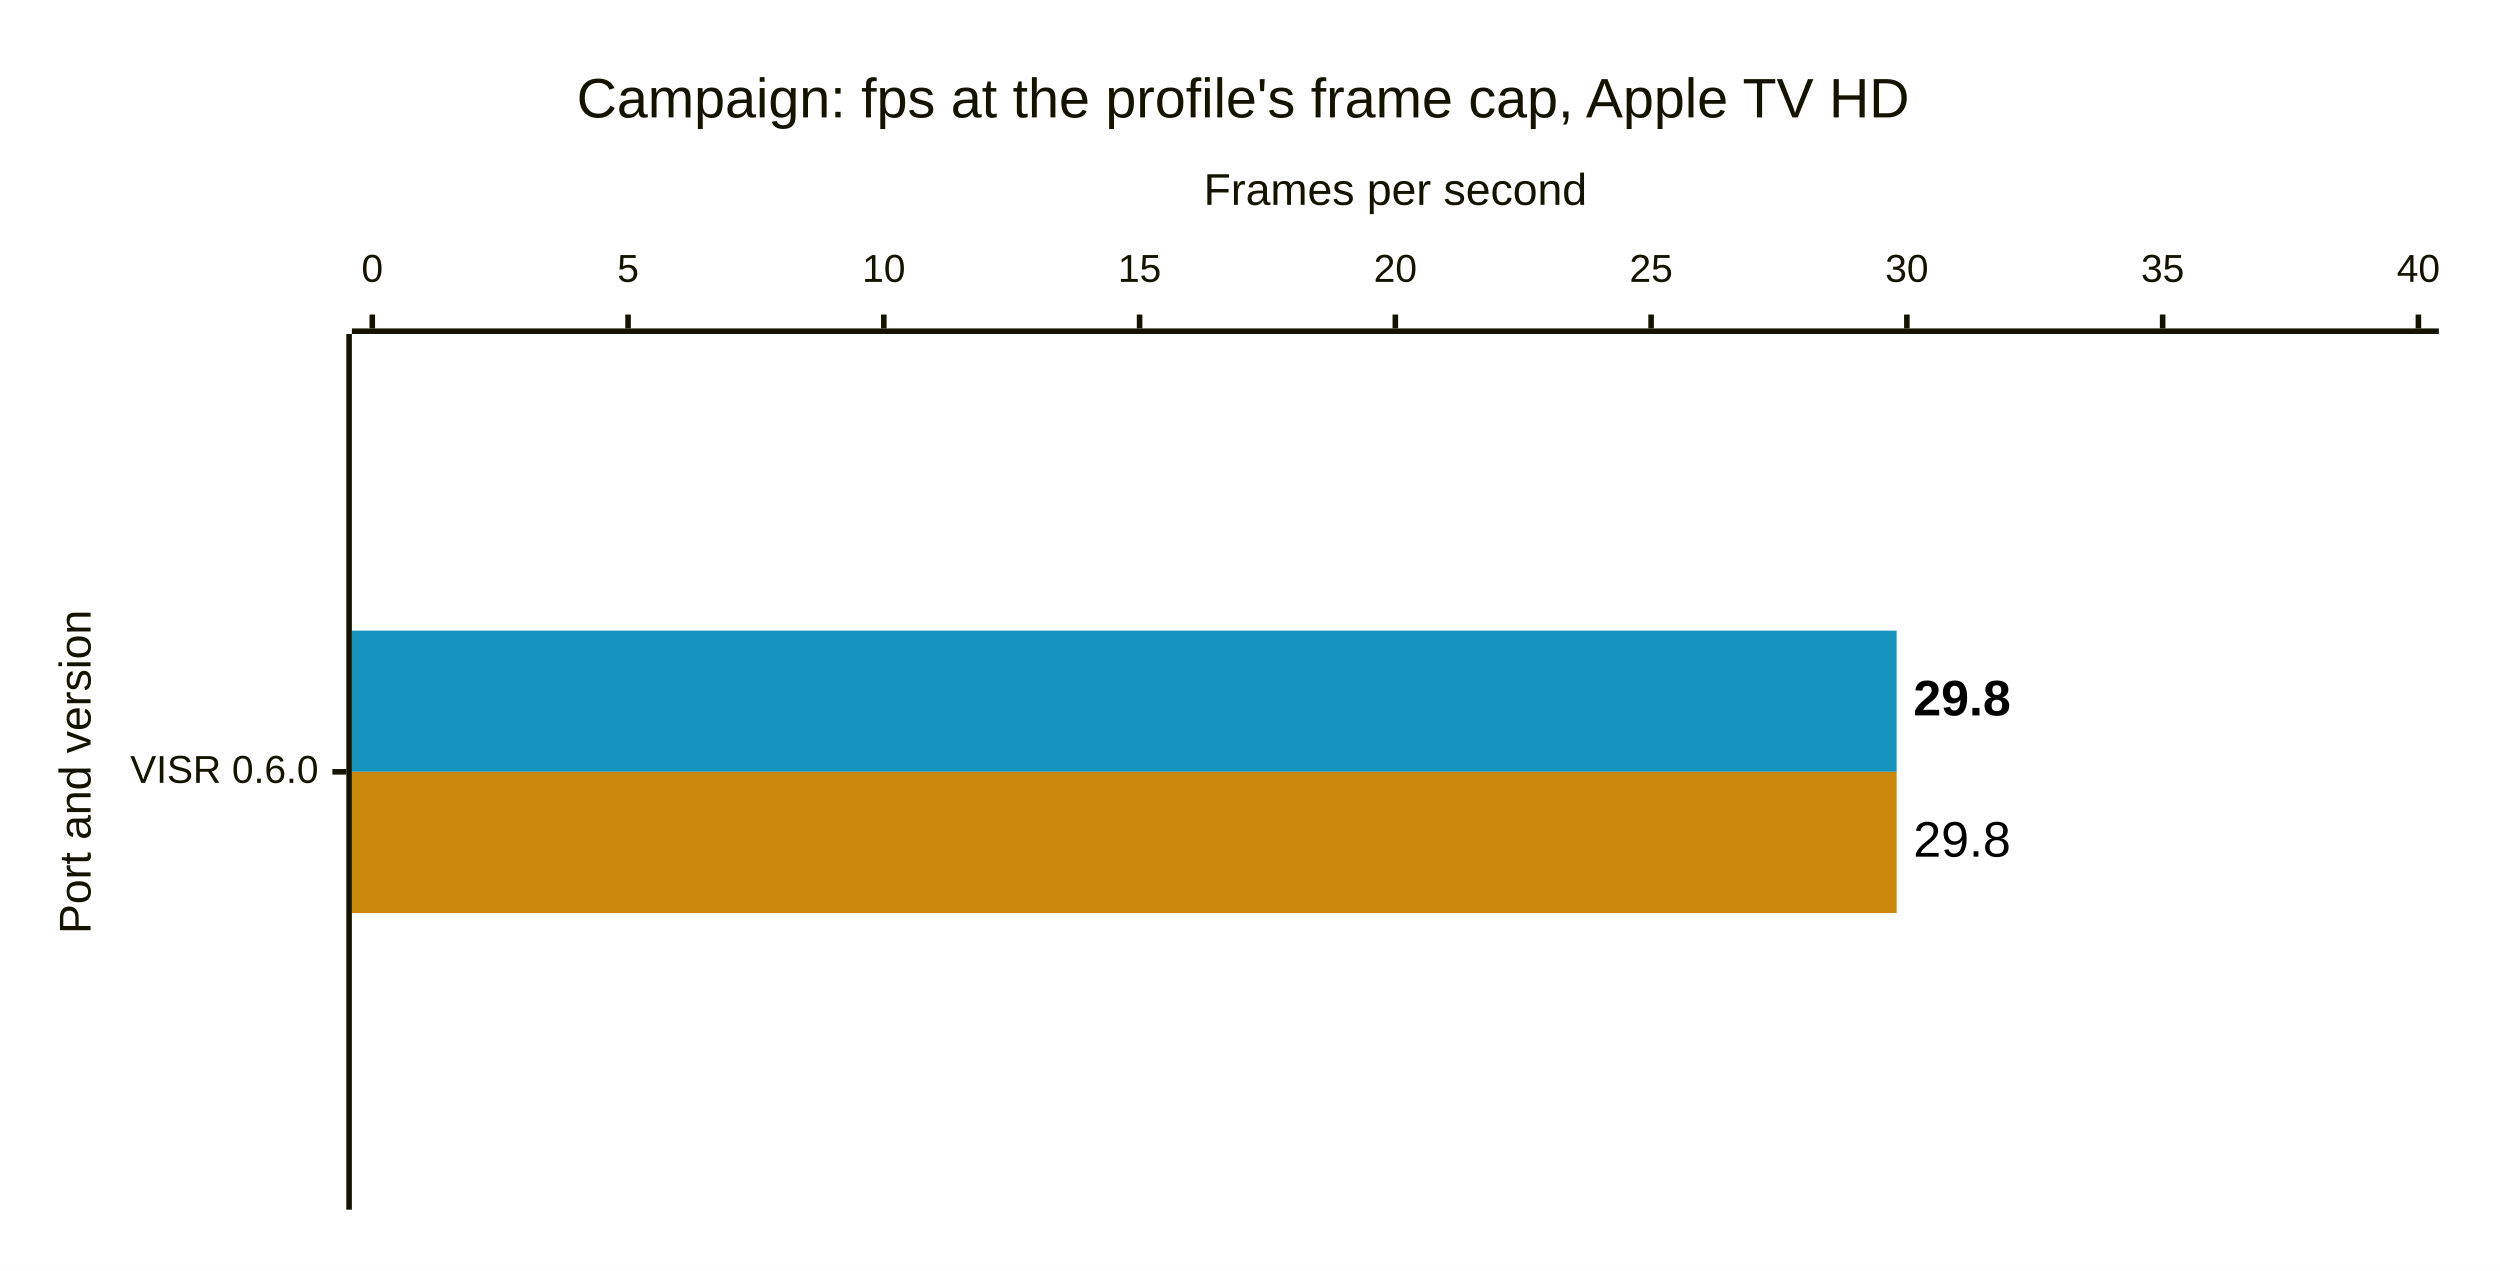
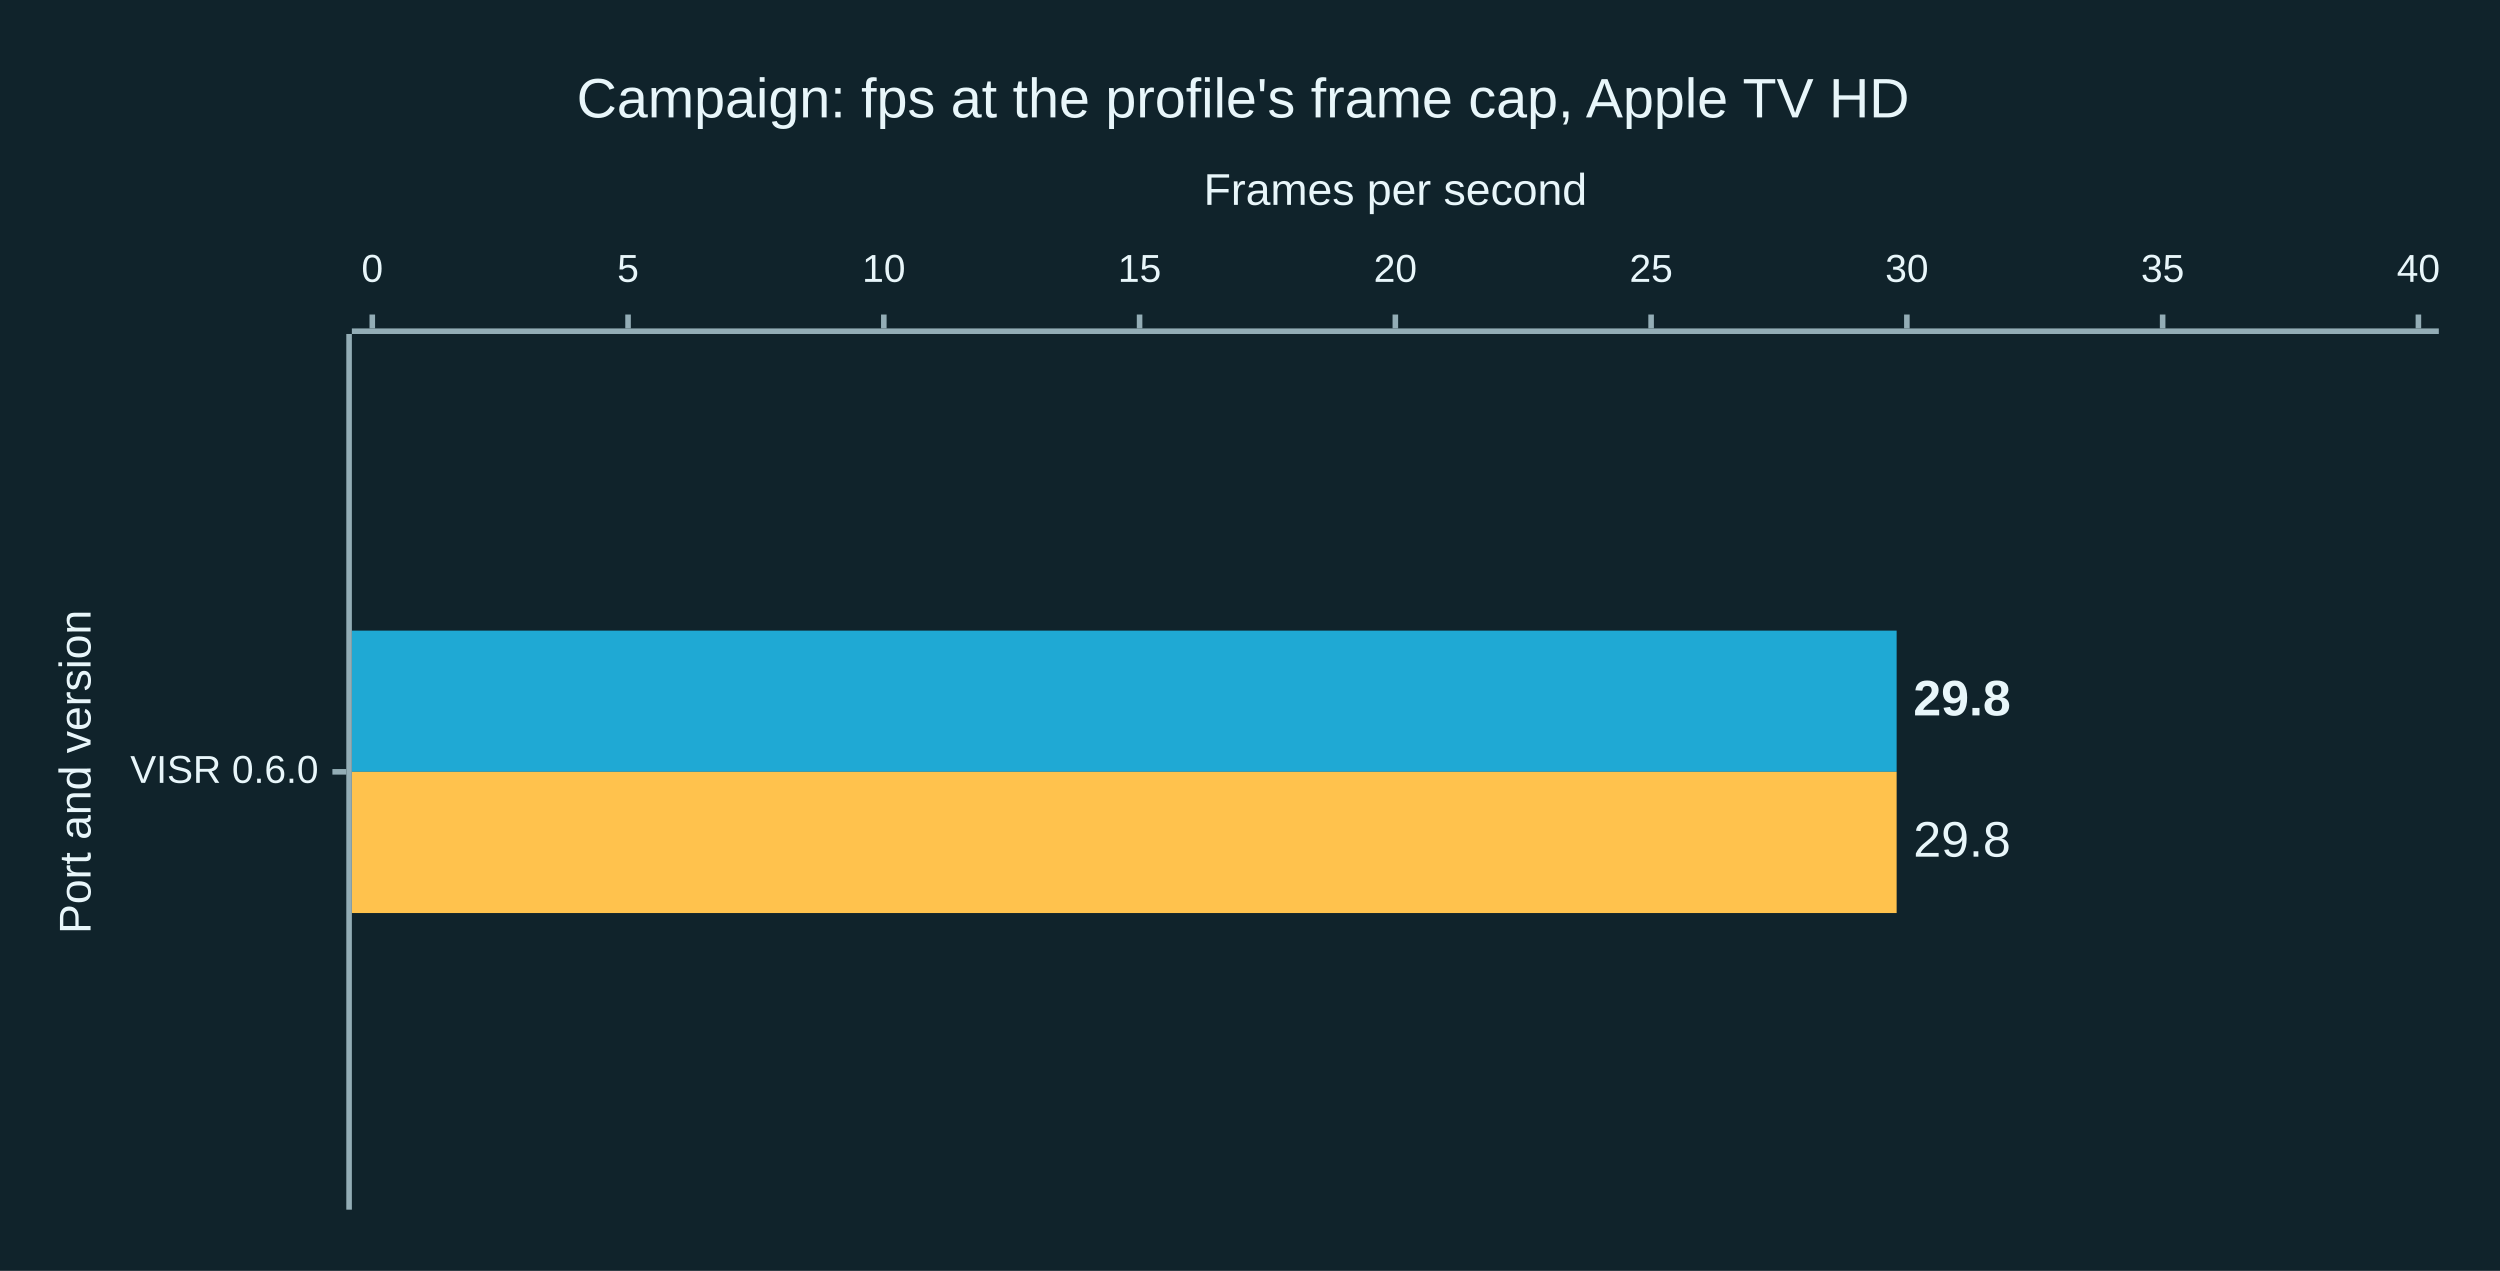
- <svg xmlns="http://www.w3.org/2000/svg" id="static" width="100%" style="max-width: 899px;" viewBox="-17 -15 899 457" role="graphics-document document" aria-roledescription="xychart">
-   <style>#static{font-family:"trebuchet ms",verdana,arial,sans-serif;font-size:16px;fill:#333;}@keyframes edge-animation-frame{from{stroke-dashoffset:0;}}@keyframes dash{to{stroke-dashoffset:0;}}#static .edge-animation-slow{stroke-dasharray:9,5!important;stroke-dashoffset:900;animation:dash 50s linear infinite;stroke-linecap:round;}#static .edge-animation-fast{stroke-dasharray:9,5!important;stroke-dashoffset:900;animation:dash 20s linear infinite;stroke-linecap:round;}#static .error-icon{fill:#552222;}#static .error-text{fill:#552222;stroke:#552222;}#static .edge-thickness-normal{stroke-width:1px;}#static .edge-thickness-thick{stroke-width:3.5px;}#static .edge-pattern-solid{stroke-dasharray:0;}#static .edge-thickness-invisible{stroke-width:0;fill:none;}#static .edge-pattern-dashed{stroke-dasharray:3;}#static .edge-pattern-dotted{stroke-dasharray:2;}#static .marker{fill:#333333;stroke:#333333;}#static .marker.cross{stroke:#333333;}#static svg{font-family:"trebuchet ms",verdana,arial,sans-serif;font-size:16px;}#static p{margin:0;}#static :root{--mermaid-font-family:"trebuchet ms",verdana,arial,sans-serif;}</style>
+ <svg xmlns="http://www.w3.org/2000/svg" color="#e8f6fa" id="static" width="100%" style="max-width: 899px;" viewBox="-17 -15 899 457" role="graphics-document document" aria-roledescription="xychart">
+   <style>#static{font-family:"trebuchet ms",verdana,arial,sans-serif;font-size:16px;fill:#333;}@keyframes edge-animation-frame{from{stroke-dashoffset:0;}}@keyframes dash{to{stroke-dashoffset:0;}}#static .edge-animation-slow{stroke-dasharray:9,5!important;stroke-dashoffset:900;animation:dash 50s linear infinite;stroke-linecap:round;}#static .edge-animation-fast{stroke-dasharray:9,5!important;stroke-dashoffset:900;animation:dash 20s linear infinite;stroke-linecap:round;}#static .error-icon{fill:hsl(220.588, 100%, 98.333%);}#static .error-text{fill:rgb(8.5, 5.75, 0);stroke:rgb(8.5, 5.75, 0);}#static .edge-thickness-normal{stroke-width:1px;}#static .edge-thickness-thick{stroke-width:3.5px;}#static .edge-pattern-solid{stroke-dasharray:0;}#static .edge-thickness-invisible{stroke-width:0;fill:none;}#static .edge-pattern-dashed{stroke-dasharray:3;}#static .edge-pattern-dotted{stroke-dasharray:2;}#static .marker{fill:#0b0b0b;stroke:#0b0b0b;}#static .marker.cross{stroke:#0b0b0b;}#static svg{font-family:"trebuchet ms",verdana,arial,sans-serif;font-size:16px;}#static p{margin:0;}#static :root{--mermaid-font-family:"trebuchet ms",verdana,arial,sans-serif;}</style>
  <g />
  <g class="main">
-     <rect width="899" height="457" class="background" fill="white" x="-17" y="-15" />
+     <rect width="899" height="457" class="background" fill="#10232b" x="-17" y="-15" />
    <g class="chart-title">
-       <text x="0" y="0" fill="#131300" font-size="20" dominant-baseline="middle" text-anchor="middle" transform="translate(430, 21.55078) rotate(0)">Campaign: fps at the profile's frame cap, Apple TV HD</text>
+       <text x="0" y="0" fill="#e8f6fa" font-size="20" dominant-baseline="middle" text-anchor="middle" transform="translate(430, 21.55078) rotate(0)">Campaign: fps at the profile's frame cap, Apple TV HD</text>
    </g>
    <g class="plot">
      <g class="bar-plot-0">
-         <rect x="109.531" y="211.774" width="555.501" height="50.777" fill="#1593bd" stroke="#1593bd" stroke-width="0" />
+         <rect x="109.531" y="211.774" width="555.501" height="50.777" fill="#1fa9d4" stroke="#1fa9d4" stroke-width="0" />
      </g>
      <g class="bar-plot-1">
-         <rect x="109.531" y="262.551" width="555.501" height="50.777" fill="#c8870a" stroke="#c8870a" stroke-width="0" />
+         <rect x="109.531" y="262.551" width="555.501" height="50.777" fill="#ffc24d" stroke="#ffc24d" stroke-width="0" />
      </g>
      <text x="671.032" y="237.162" dominant-baseline="middle" fill="currentColor" font-size="18" font-weight="600" class="bar-value">29.8</text>
      <text x="671.032" y="287.939" dominant-baseline="middle" fill="currentColor" font-size="18" font-weight="400" class="bar-value">29.8</text>
    </g>
    <g class="left-axis">
      <g class="axisl-line">
-         <path d="M 108.531,105.102 L 108.531,420" fill="none" stroke="#131300" stroke-width="2" />
+         <path d="M 108.531,105.102 L 108.531,420" fill="none" stroke="#93adb6" stroke-width="2" />
      </g>
      <g class="label">
-         <text x="0" y="0" fill="#131300" font-size="14" dominant-baseline="middle" text-anchor="end" transform="translate(97.53125, 262.5508) rotate(0)">VISR 0.6.0</text>
+         <text x="0" y="0" fill="#e8f6fa" font-size="14" dominant-baseline="middle" text-anchor="end" transform="translate(97.53125, 262.5508) rotate(0)">VISR 0.6.0</text>
      </g>
      <g class="ticks">
-         <path d="M 107.531,262.551 L 102.531,262.551" fill="none" stroke="#131300" stroke-width="2" />
+         <path d="M 107.531,262.551 L 102.531,262.551" fill="none" stroke="#93adb6" stroke-width="2" />
      </g>
      <g class="title">
-         <text x="0" y="0" fill="#131300" font-size="16" dominant-baseline="text-before-edge" text-anchor="middle" transform="translate(5, 262.5508) rotate(270)">Port and version</text>
+         <text x="0" y="0" fill="#e8f6fa" font-size="16" dominant-baseline="text-before-edge" text-anchor="middle" transform="translate(5, 262.5508) rotate(270)">Port and version</text>
      </g>
    </g>
    <g class="top-axis">
      <g class="axis-line">
-         <path d="M 109.531,104.102 L 860,104.102" fill="none" stroke="#131300" stroke-width="2" />
+         <path d="M 109.531,104.102 L 860,104.102" fill="none" stroke="#93adb6" stroke-width="2" />
      </g>
      <g class="label">
-         <text x="0" y="0" fill="#131300" font-size="14" dominant-baseline="text-before-edge" text-anchor="middle" transform="translate(116.875, 77.10156) rotate(0)">0</text>
-         <text x="0" y="0" fill="#131300" font-size="14" dominant-baseline="text-before-edge" text-anchor="middle" transform="translate(208.8477, 77.10156) rotate(0)">5</text>
-         <text x="0" y="0" fill="#131300" font-size="14" dominant-baseline="text-before-edge" text-anchor="middle" transform="translate(300.8203, 77.10156) rotate(0)">10</text>
-         <text x="0" y="0" fill="#131300" font-size="14" dominant-baseline="text-before-edge" text-anchor="middle" transform="translate(392.793, 77.10156) rotate(0)">15</text>
-         <text x="0" y="0" fill="#131300" font-size="14" dominant-baseline="text-before-edge" text-anchor="middle" transform="translate(484.7656, 77.10156) rotate(0)">20</text>
-         <text x="0" y="0" fill="#131300" font-size="14" dominant-baseline="text-before-edge" text-anchor="middle" transform="translate(576.7383, 77.10156) rotate(0)">25</text>
-         <text x="0" y="0" fill="#131300" font-size="14" dominant-baseline="text-before-edge" text-anchor="middle" transform="translate(668.7109, 77.10156) rotate(0)">30</text>
-         <text x="0" y="0" fill="#131300" font-size="14" dominant-baseline="text-before-edge" text-anchor="middle" transform="translate(760.6836, 77.10156) rotate(0)">35</text>
-         <text x="0" y="0" fill="#131300" font-size="14" dominant-baseline="text-before-edge" text-anchor="middle" transform="translate(852.6562, 77.10156) rotate(0)">40</text>
+         <text x="0" y="0" fill="#e8f6fa" font-size="14" dominant-baseline="text-before-edge" text-anchor="middle" transform="translate(116.875, 77.10156) rotate(0)">0</text>
+         <text x="0" y="0" fill="#e8f6fa" font-size="14" dominant-baseline="text-before-edge" text-anchor="middle" transform="translate(208.8477, 77.10156) rotate(0)">5</text>
+         <text x="0" y="0" fill="#e8f6fa" font-size="14" dominant-baseline="text-before-edge" text-anchor="middle" transform="translate(300.8203, 77.10156) rotate(0)">10</text>
+         <text x="0" y="0" fill="#e8f6fa" font-size="14" dominant-baseline="text-before-edge" text-anchor="middle" transform="translate(392.793, 77.10156) rotate(0)">15</text>
+         <text x="0" y="0" fill="#e8f6fa" font-size="14" dominant-baseline="text-before-edge" text-anchor="middle" transform="translate(484.7656, 77.10156) rotate(0)">20</text>
+         <text x="0" y="0" fill="#e8f6fa" font-size="14" dominant-baseline="text-before-edge" text-anchor="middle" transform="translate(576.7383, 77.10156) rotate(0)">25</text>
+         <text x="0" y="0" fill="#e8f6fa" font-size="14" dominant-baseline="text-before-edge" text-anchor="middle" transform="translate(668.7109, 77.10156) rotate(0)">30</text>
+         <text x="0" y="0" fill="#e8f6fa" font-size="14" dominant-baseline="text-before-edge" text-anchor="middle" transform="translate(760.6836, 77.10156) rotate(0)">35</text>
+         <text x="0" y="0" fill="#e8f6fa" font-size="14" dominant-baseline="text-before-edge" text-anchor="middle" transform="translate(852.6562, 77.10156) rotate(0)">40</text>
      </g>
      <g class="ticks">
-         <path d="M 116.875,103.102 L 116.875,98.102" fill="none" stroke="#131300" stroke-width="2" />
-         <path d="M 208.848,103.102 L 208.848,98.102" fill="none" stroke="#131300" stroke-width="2" />
-         <path d="M 300.82,103.102 L 300.82,98.102" fill="none" stroke="#131300" stroke-width="2" />
-         <path d="M 392.793,103.102 L 392.793,98.102" fill="none" stroke="#131300" stroke-width="2" />
-         <path d="M 484.766,103.102 L 484.766,98.102" fill="none" stroke="#131300" stroke-width="2" />
-         <path d="M 576.738,103.102 L 576.738,98.102" fill="none" stroke="#131300" stroke-width="2" />
-         <path d="M 668.711,103.102 L 668.711,98.102" fill="none" stroke="#131300" stroke-width="2" />
-         <path d="M 760.684,103.102 L 760.684,98.102" fill="none" stroke="#131300" stroke-width="2" />
-         <path d="M 852.656,103.102 L 852.656,98.102" fill="none" stroke="#131300" stroke-width="2" />
+         <path d="M 116.875,103.102 L 116.875,98.102" fill="none" stroke="#93adb6" stroke-width="2" />
+         <path d="M 208.848,103.102 L 208.848,98.102" fill="none" stroke="#93adb6" stroke-width="2" />
+         <path d="M 300.82,103.102 L 300.82,98.102" fill="none" stroke="#93adb6" stroke-width="2" />
+         <path d="M 392.793,103.102 L 392.793,98.102" fill="none" stroke="#93adb6" stroke-width="2" />
+         <path d="M 484.766,103.102 L 484.766,98.102" fill="none" stroke="#93adb6" stroke-width="2" />
+         <path d="M 576.738,103.102 L 576.738,98.102" fill="none" stroke="#93adb6" stroke-width="2" />
+         <path d="M 668.711,103.102 L 668.711,98.102" fill="none" stroke="#93adb6" stroke-width="2" />
+         <path d="M 760.684,103.102 L 760.684,98.102" fill="none" stroke="#93adb6" stroke-width="2" />
+         <path d="M 852.656,103.102 L 852.656,98.102" fill="none" stroke="#93adb6" stroke-width="2" />
      </g>
      <g class="title">
-         <text x="0" y="0" fill="#131300" font-size="16" dominant-baseline="text-before-edge" text-anchor="middle" transform="translate(484.7656, 48.10156) rotate(0)">Frames per second</text>
+         <text x="0" y="0" fill="#e8f6fa" font-size="16" dominant-baseline="text-before-edge" text-anchor="middle" transform="translate(484.7656, 48.10156) rotate(0)">Frames per second</text>
      </g>
    </g>
  </g>
  <g class="mermaid-tmp-group" />
</svg>
